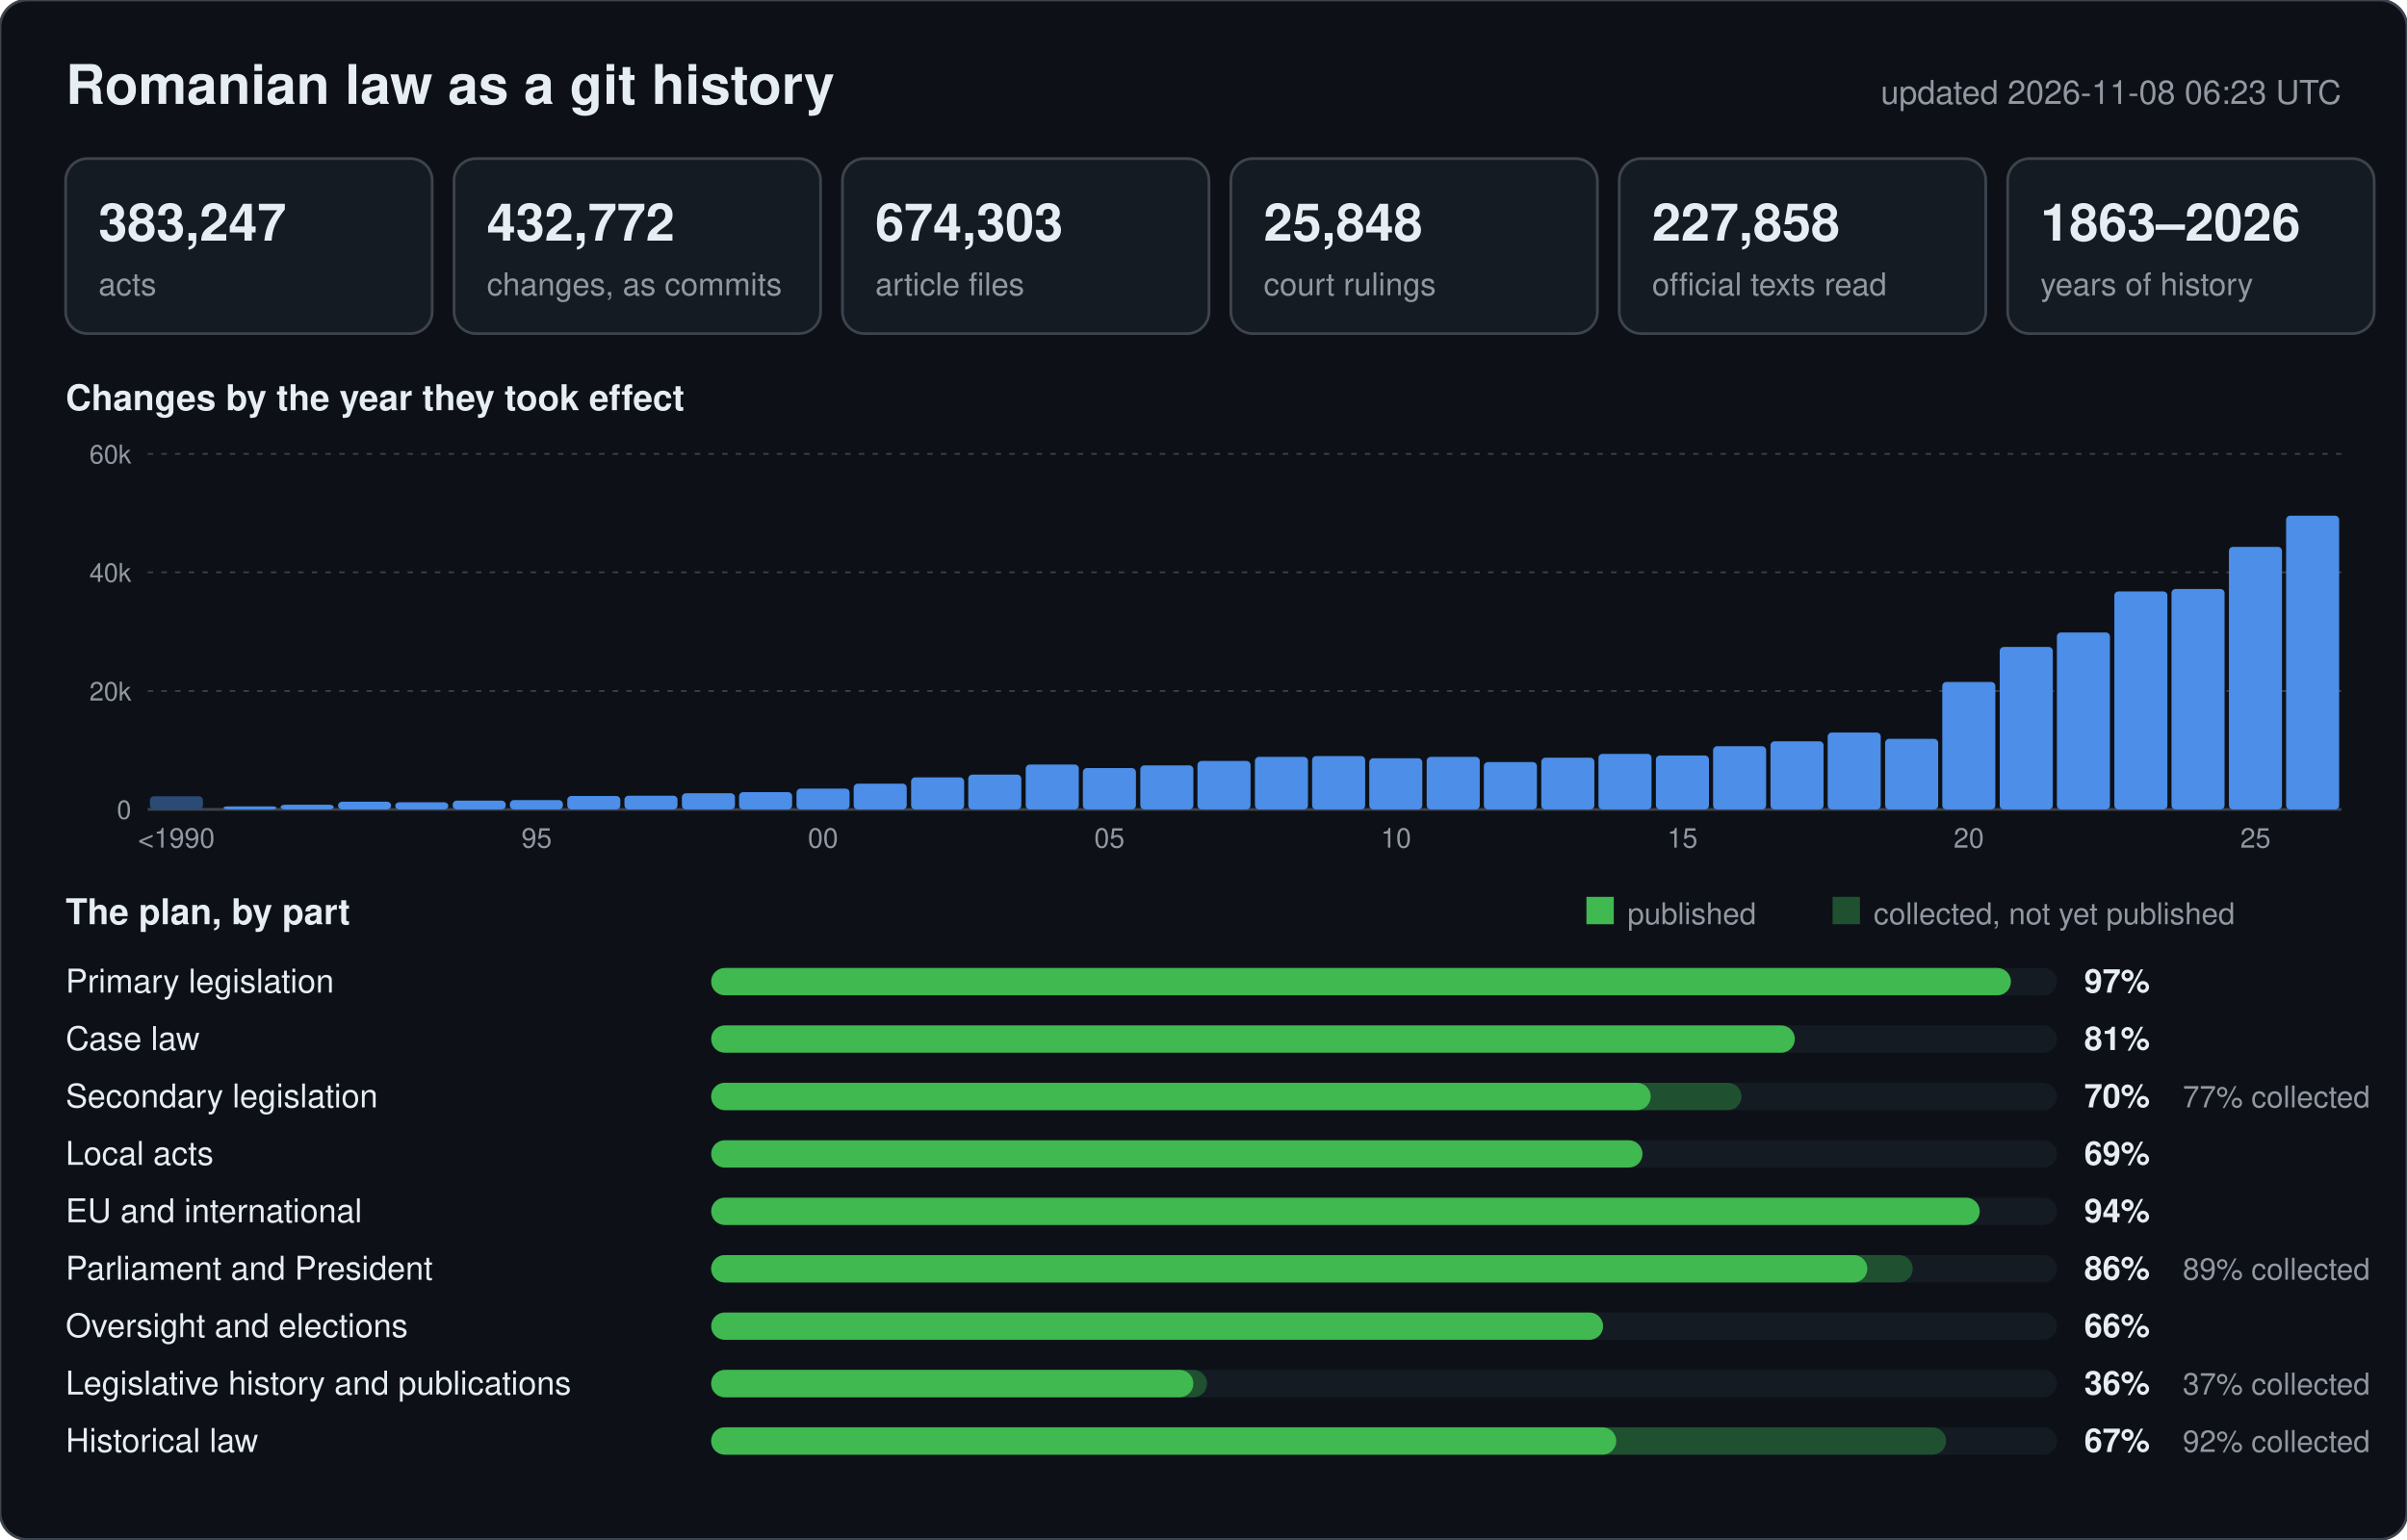
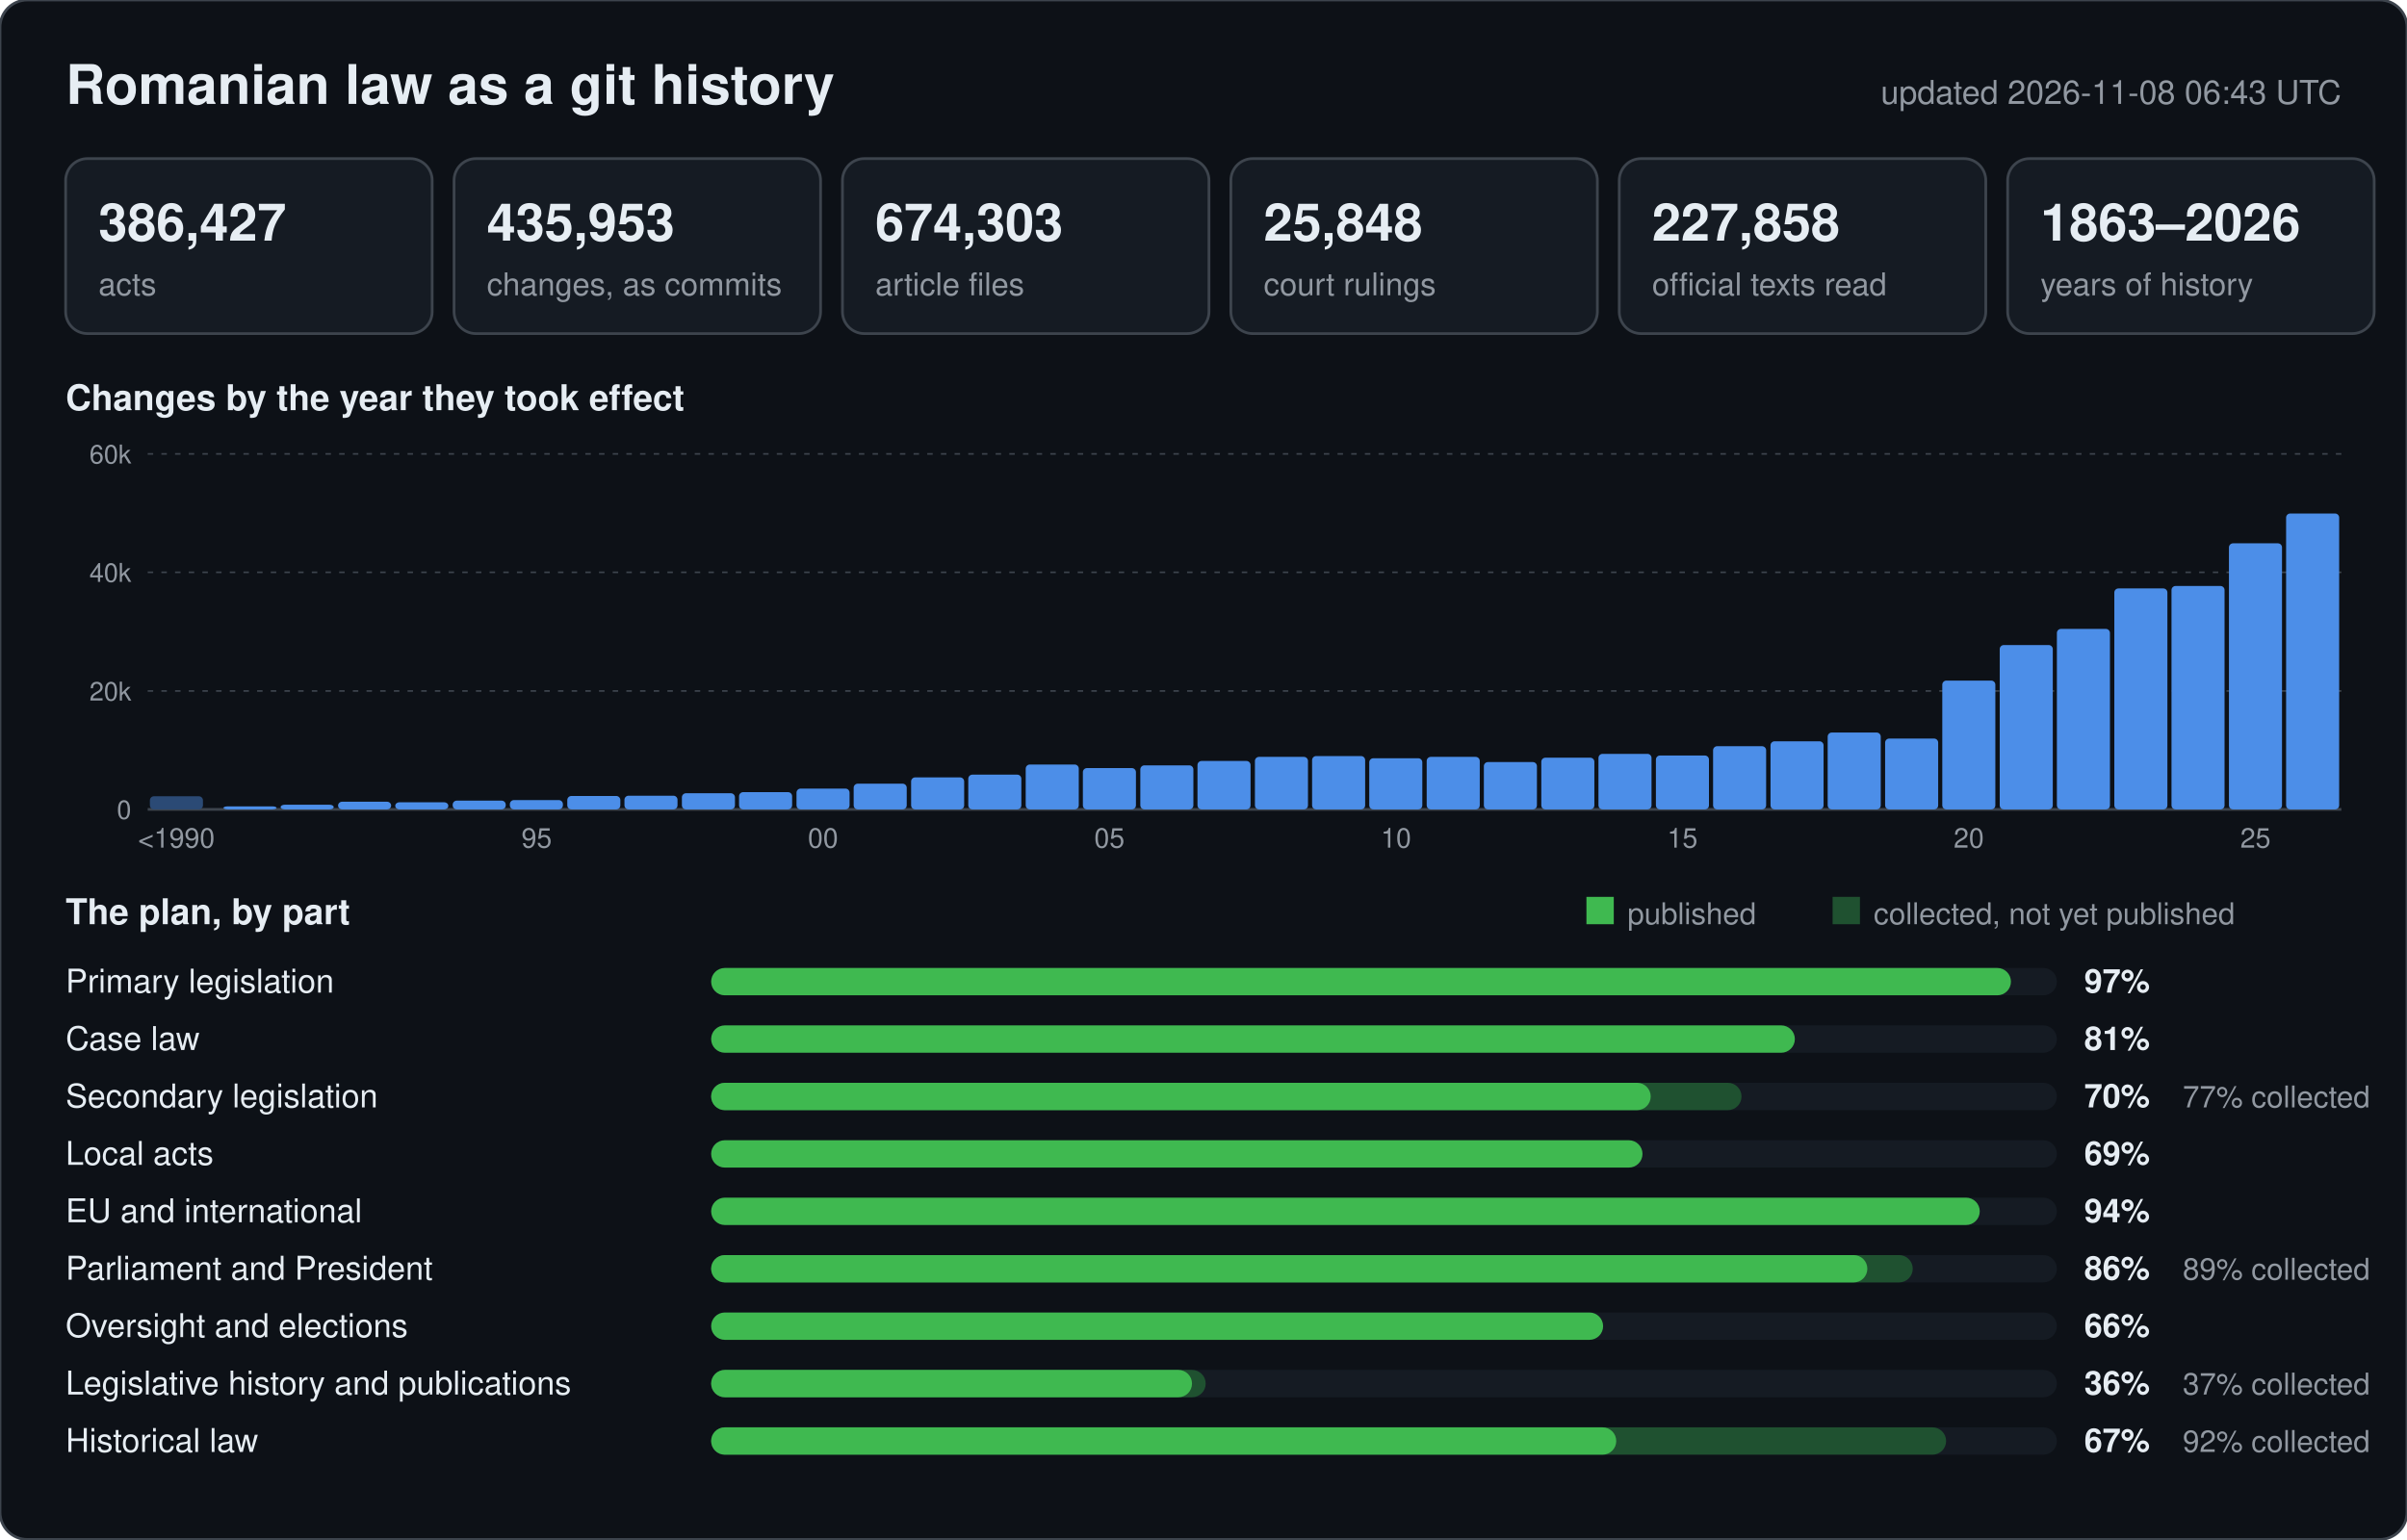
<svg xmlns="http://www.w3.org/2000/svg" width="880" height="563" viewBox="0 0 880 563" font-family="-apple-system,BlinkMacSystemFont,Segoe UI,Helvetica,Arial,sans-serif">
  <rect width="880" height="563" rx="10" fill="#0d1117" stroke="#3d444d" />
  <text x="24" y="38" font-size="20" font-weight="600" fill="#e6edf3">Romanian law as a git history</text>
-   <text x="856" y="38" font-size="12" text-anchor="end" fill="#9198a1">updated 2026-11-08 06:23 UTC</text>
+   <text x="856" y="38" font-size="12" text-anchor="end" fill="#9198a1">updated 2026-11-08 06:43 UTC</text>
  <rect x="24" y="58" width="134" height="64" rx="8" fill="#151b23" stroke="#3d444d" />
-   <text x="36" y="88" font-size="19" font-weight="600" fill="#e6edf3">383,247</text>
+   <text x="36" y="88" font-size="19" font-weight="600" fill="#e6edf3">386,427</text>
  <text x="36" y="108" font-size="11.5" fill="#9198a1">acts</text>
  <rect x="166" y="58" width="134" height="64" rx="8" fill="#151b23" stroke="#3d444d" />
-   <text x="178" y="88" font-size="19" font-weight="600" fill="#e6edf3">432,772</text>
+   <text x="178" y="88" font-size="19" font-weight="600" fill="#e6edf3">435,953</text>
  <text x="178" y="108" font-size="11.5" fill="#9198a1">changes, as commits</text>
  <rect x="308" y="58" width="134" height="64" rx="8" fill="#151b23" stroke="#3d444d" />
  <text x="320" y="88" font-size="19" font-weight="600" fill="#e6edf3">674,303</text>
  <text x="320" y="108" font-size="11.5" fill="#9198a1">article files</text>
  <rect x="450" y="58" width="134" height="64" rx="8" fill="#151b23" stroke="#3d444d" />
  <text x="462" y="88" font-size="19" font-weight="600" fill="#e6edf3">25,848</text>
  <text x="462" y="108" font-size="11.5" fill="#9198a1">court rulings</text>
  <rect x="592" y="58" width="134" height="64" rx="8" fill="#151b23" stroke="#3d444d" />
  <text x="604" y="88" font-size="19" font-weight="600" fill="#e6edf3">227,858</text>
  <text x="604" y="108" font-size="11.5" fill="#9198a1">official texts read</text>
  <rect x="734" y="58" width="134" height="64" rx="8" fill="#151b23" stroke="#3d444d" />
  <text x="746" y="88" font-size="19" font-weight="600" fill="#e6edf3">1863–2026</text>
  <text x="746" y="108" font-size="11.5" fill="#9198a1">years of history</text>
  <text x="24" y="150" font-size="13" font-weight="600" fill="#e6edf3">Changes by the year they took effect</text>
  <line x1="54" y1="296.0" x2="856" y2="296.0" stroke="#3d444d" stroke-width="1" />
  <text x="48" y="299.5" font-size="9.5" text-anchor="end" fill="#9198a1">0</text>
  <line x1="54" y1="252.7" x2="856" y2="252.7" stroke="#3d444d" stroke-width="0.6" stroke-dasharray="2 3" />
  <text x="48" y="256.2" font-size="9.5" text-anchor="end" fill="#9198a1">20k</text>
  <line x1="54" y1="209.3" x2="856" y2="209.3" stroke="#3d444d" stroke-width="0.6" stroke-dasharray="2 3" />
  <text x="48" y="212.8" font-size="9.5" text-anchor="end" fill="#9198a1">40k</text>
  <line x1="54" y1="166.0" x2="856" y2="166.0" stroke="#3d444d" stroke-width="0.6" stroke-dasharray="2 3" />
  <text x="48" y="169.5" font-size="9.5" text-anchor="end" fill="#9198a1">60k</text>
  <rect x="54.8" y="291.2" width="19.4" height="4.8" rx="1.5" fill="#2b4a75" />
  <text x="64.5" y="310" font-size="10" text-anchor="middle" fill="#9198a1">&lt;1990</text>
  <rect x="81.7" y="294.9" width="19.4" height="1.1" rx="1.5" fill="#4c8ee8" />
  <rect x="102.6" y="294.3" width="19.4" height="1.7" rx="1.5" fill="#4c8ee8" />
  <rect x="123.6" y="293.2" width="19.4" height="2.8" rx="1.5" fill="#4c8ee8" />
  <rect x="144.5" y="293.4" width="19.4" height="2.6" rx="1.5" fill="#4c8ee8" />
  <rect x="165.5" y="292.8" width="19.4" height="3.2" rx="1.5" fill="#4c8ee8" />
  <rect x="186.4" y="292.6" width="19.4" height="3.4" rx="1.5" fill="#4c8ee8" />
  <text x="196.2" y="310" font-size="10" text-anchor="middle" fill="#9198a1">95</text>
  <rect x="207.4" y="291.1" width="19.4" height="4.9" rx="1.5" fill="#4c8ee8" />
  <rect x="228.3" y="291.0" width="19.4" height="5.0" rx="1.5" fill="#4c8ee8" />
  <rect x="249.3" y="290.1" width="19.4" height="5.9" rx="1.5" fill="#4c8ee8" />
  <rect x="270.2" y="289.7" width="19.4" height="6.3" rx="1.5" fill="#4c8ee8" />
  <rect x="291.2" y="288.4" width="19.4" height="7.6" rx="1.5" fill="#4c8ee8" />
  <text x="300.9" y="310" font-size="10" text-anchor="middle" fill="#9198a1">00</text>
  <rect x="312.1" y="286.6" width="19.4" height="9.4" rx="1.5" fill="#4c8ee8" />
  <rect x="333.1" y="284.3" width="19.4" height="11.7" rx="1.5" fill="#4c8ee8" />
  <rect x="354.0" y="283.3" width="19.4" height="12.7" rx="1.5" fill="#4c8ee8" />
  <rect x="375.0" y="279.6" width="19.4" height="16.4" rx="1.5" fill="#4c8ee8" />
  <rect x="395.9" y="280.9" width="19.4" height="15.1" rx="1.5" fill="#4c8ee8" />
  <text x="405.6" y="310" font-size="10" text-anchor="middle" fill="#9198a1">05</text>
  <rect x="416.9" y="279.9" width="19.4" height="16.1" rx="1.5" fill="#4c8ee8" />
  <rect x="437.8" y="278.3" width="19.4" height="17.7" rx="1.5" fill="#4c8ee8" />
  <rect x="458.8" y="276.8" width="19.4" height="19.2" rx="1.5" fill="#4c8ee8" />
  <rect x="479.7" y="276.5" width="19.4" height="19.5" rx="1.5" fill="#4c8ee8" />
  <rect x="500.6" y="277.3" width="19.4" height="18.7" rx="1.5" fill="#4c8ee8" />
  <text x="510.4" y="310" font-size="10" text-anchor="middle" fill="#9198a1">10</text>
  <rect x="521.6" y="276.8" width="19.4" height="19.2" rx="1.5" fill="#4c8ee8" />
  <rect x="542.5" y="278.7" width="19.4" height="17.3" rx="1.5" fill="#4c8ee8" />
  <rect x="563.5" y="277.1" width="19.4" height="18.9" rx="1.5" fill="#4c8ee8" />
  <rect x="584.4" y="275.7" width="19.4" height="20.3" rx="1.5" fill="#4c8ee8" />
  <rect x="605.4" y="276.3" width="19.4" height="19.7" rx="1.5" fill="#4c8ee8" />
  <text x="615.1" y="310" font-size="10" text-anchor="middle" fill="#9198a1">15</text>
  <rect x="626.3" y="272.9" width="19.4" height="23.1" rx="1.5" fill="#4c8ee8" />
  <rect x="647.3" y="271.1" width="19.4" height="24.9" rx="1.5" fill="#4c8ee8" />
  <rect x="668.2" y="267.9" width="19.4" height="28.1" rx="1.5" fill="#4c8ee8" />
-   <rect x="689.2" y="270.2" width="19.4" height="25.8" rx="1.5" fill="#4c8ee8" />
-   <rect x="710.1" y="249.4" width="19.4" height="46.6" rx="1.5" fill="#4c8ee8" />
+   <rect x="689.2" y="270.1" width="19.4" height="25.9" rx="1.5" fill="#4c8ee8" />
+   <rect x="710.1" y="248.9" width="19.4" height="47.1" rx="1.5" fill="#4c8ee8" />
  <text x="719.8" y="310" font-size="10" text-anchor="middle" fill="#9198a1">20</text>
-   <rect x="731.1" y="236.6" width="19.4" height="59.4" rx="1.5" fill="#4c8ee8" />
-   <rect x="752.0" y="231.3" width="19.4" height="64.7" rx="1.5" fill="#4c8ee8" />
-   <rect x="773.0" y="216.3" width="19.4" height="79.7" rx="1.5" fill="#4c8ee8" />
-   <rect x="793.9" y="215.4" width="19.4" height="80.6" rx="1.5" fill="#4c8ee8" />
-   <rect x="814.9" y="200.0" width="19.4" height="96.0" rx="1.5" fill="#4c8ee8" />
+   <rect x="731.1" y="235.9" width="19.4" height="60.1" rx="1.5" fill="#4c8ee8" />
+   <rect x="752.0" y="230.0" width="19.4" height="66.0" rx="1.5" fill="#4c8ee8" />
+   <rect x="773.0" y="215.2" width="19.4" height="80.8" rx="1.5" fill="#4c8ee8" />
+   <rect x="793.9" y="214.3" width="19.4" height="81.7" rx="1.5" fill="#4c8ee8" />
+   <rect x="814.9" y="198.7" width="19.4" height="97.3" rx="1.5" fill="#4c8ee8" />
  <text x="824.6" y="310" font-size="10" text-anchor="middle" fill="#9198a1">25</text>
-   <rect x="835.8" y="188.6" width="19.4" height="107.4" rx="1.5" fill="#4c8ee8" />
+   <rect x="835.8" y="187.8" width="19.4" height="108.2" rx="1.5" fill="#4c8ee8" />
  <text x="24" y="338" font-size="13" font-weight="600" fill="#e6edf3">The plan, by part</text>
  <rect x="580" y="328" width="10" height="10" fill="#3fb950" />
  <text x="595" y="338" font-size="11" fill="#9198a1">published</text>
  <rect x="670" y="328" width="10" height="10" fill="#1f5130" />
  <text x="685" y="338" font-size="11" fill="#9198a1">collected, not yet published</text>
  <text x="24" y="363" font-size="12" fill="#e6edf3">Primary legislation</text>
  <rect x="260" y="354" width="492" height="10" rx="5" fill="#151b23" />
  <rect x="260" y="354" width="475.2" height="10" rx="5" fill="#3fb950" />
  <text x="762" y="363" font-size="12" font-weight="600" fill="#e6edf3">97%</text>
  <text x="24" y="384" font-size="12" fill="#e6edf3">Case law</text>
  <rect x="260" y="375" width="492" height="10" rx="5" fill="#151b23" />
  <rect x="260" y="375" width="396.2" height="10" rx="5" fill="#3fb950" />
  <text x="762" y="384" font-size="12" font-weight="600" fill="#e6edf3">81%</text>
  <text x="24" y="405" font-size="12" fill="#e6edf3">Secondary legislation</text>
  <rect x="260" y="396" width="492" height="10" rx="5" fill="#151b23" />
  <rect x="260" y="396" width="376.7" height="10" rx="5" fill="#1f5130" />
  <rect x="260" y="396" width="343.5" height="10" rx="5" fill="#3fb950" />
  <text x="762" y="405" font-size="12" font-weight="600" fill="#e6edf3">70%</text>
  <text x="798" y="405" font-size="11" fill="#9198a1">77% collected</text>
  <text x="24" y="426" font-size="12" fill="#e6edf3">Local acts</text>
  <rect x="260" y="417" width="492" height="10" rx="5" fill="#151b23" />
  <rect x="260" y="417" width="340.5" height="10" rx="5" fill="#3fb950" />
  <text x="762" y="426" font-size="12" font-weight="600" fill="#e6edf3">69%</text>
  <text x="24" y="447" font-size="12" fill="#e6edf3">EU and international</text>
  <rect x="260" y="438" width="492" height="10" rx="5" fill="#151b23" />
  <rect x="260" y="438" width="463.8" height="10" rx="5" fill="#3fb950" />
  <text x="762" y="447" font-size="12" font-weight="600" fill="#e6edf3">94%</text>
  <text x="24" y="468" font-size="12" fill="#e6edf3">Parliament and President</text>
  <rect x="260" y="459" width="492" height="10" rx="5" fill="#151b23" />
  <rect x="260" y="459" width="439.3" height="10" rx="5" fill="#1f5130" />
  <rect x="260" y="459" width="422.7" height="10" rx="5" fill="#3fb950" />
  <text x="762" y="468" font-size="12" font-weight="600" fill="#e6edf3">86%</text>
  <text x="798" y="468" font-size="11" fill="#9198a1">89% collected</text>
  <text x="24" y="489" font-size="12" fill="#e6edf3">Oversight and elections</text>
  <rect x="260" y="480" width="492" height="10" rx="5" fill="#151b23" />
  <rect x="260" y="480" width="326.1" height="10" rx="5" fill="#3fb950" />
  <text x="762" y="489" font-size="12" font-weight="600" fill="#e6edf3">66%</text>
  <text x="24" y="510" font-size="12" fill="#e6edf3">Legislative history and publications</text>
  <rect x="260" y="501" width="492" height="10" rx="5" fill="#151b23" />
-   <rect x="260" y="501" width="181.3" height="10" rx="5" fill="#1f5130" />
-   <rect x="260" y="501" width="176.3" height="10" rx="5" fill="#3fb950" />
+   <rect x="260" y="501" width="180.8" height="10" rx="5" fill="#1f5130" />
+   <rect x="260" y="501" width="175.8" height="10" rx="5" fill="#3fb950" />
  <text x="762" y="510" font-size="12" font-weight="600" fill="#e6edf3">36%</text>
  <text x="798" y="510" font-size="11" fill="#9198a1">37% collected</text>
  <text x="24" y="531" font-size="12" fill="#e6edf3">Historical law</text>
  <rect x="260" y="522" width="492" height="10" rx="5" fill="#151b23" />
  <rect x="260" y="522" width="451.5" height="10" rx="5" fill="#1f5130" />
  <rect x="260" y="522" width="330.9" height="10" rx="5" fill="#3fb950" />
  <text x="762" y="531" font-size="12" font-weight="600" fill="#e6edf3">67%</text>
  <text x="798" y="531" font-size="11" fill="#9198a1">92% collected</text>
</svg>
